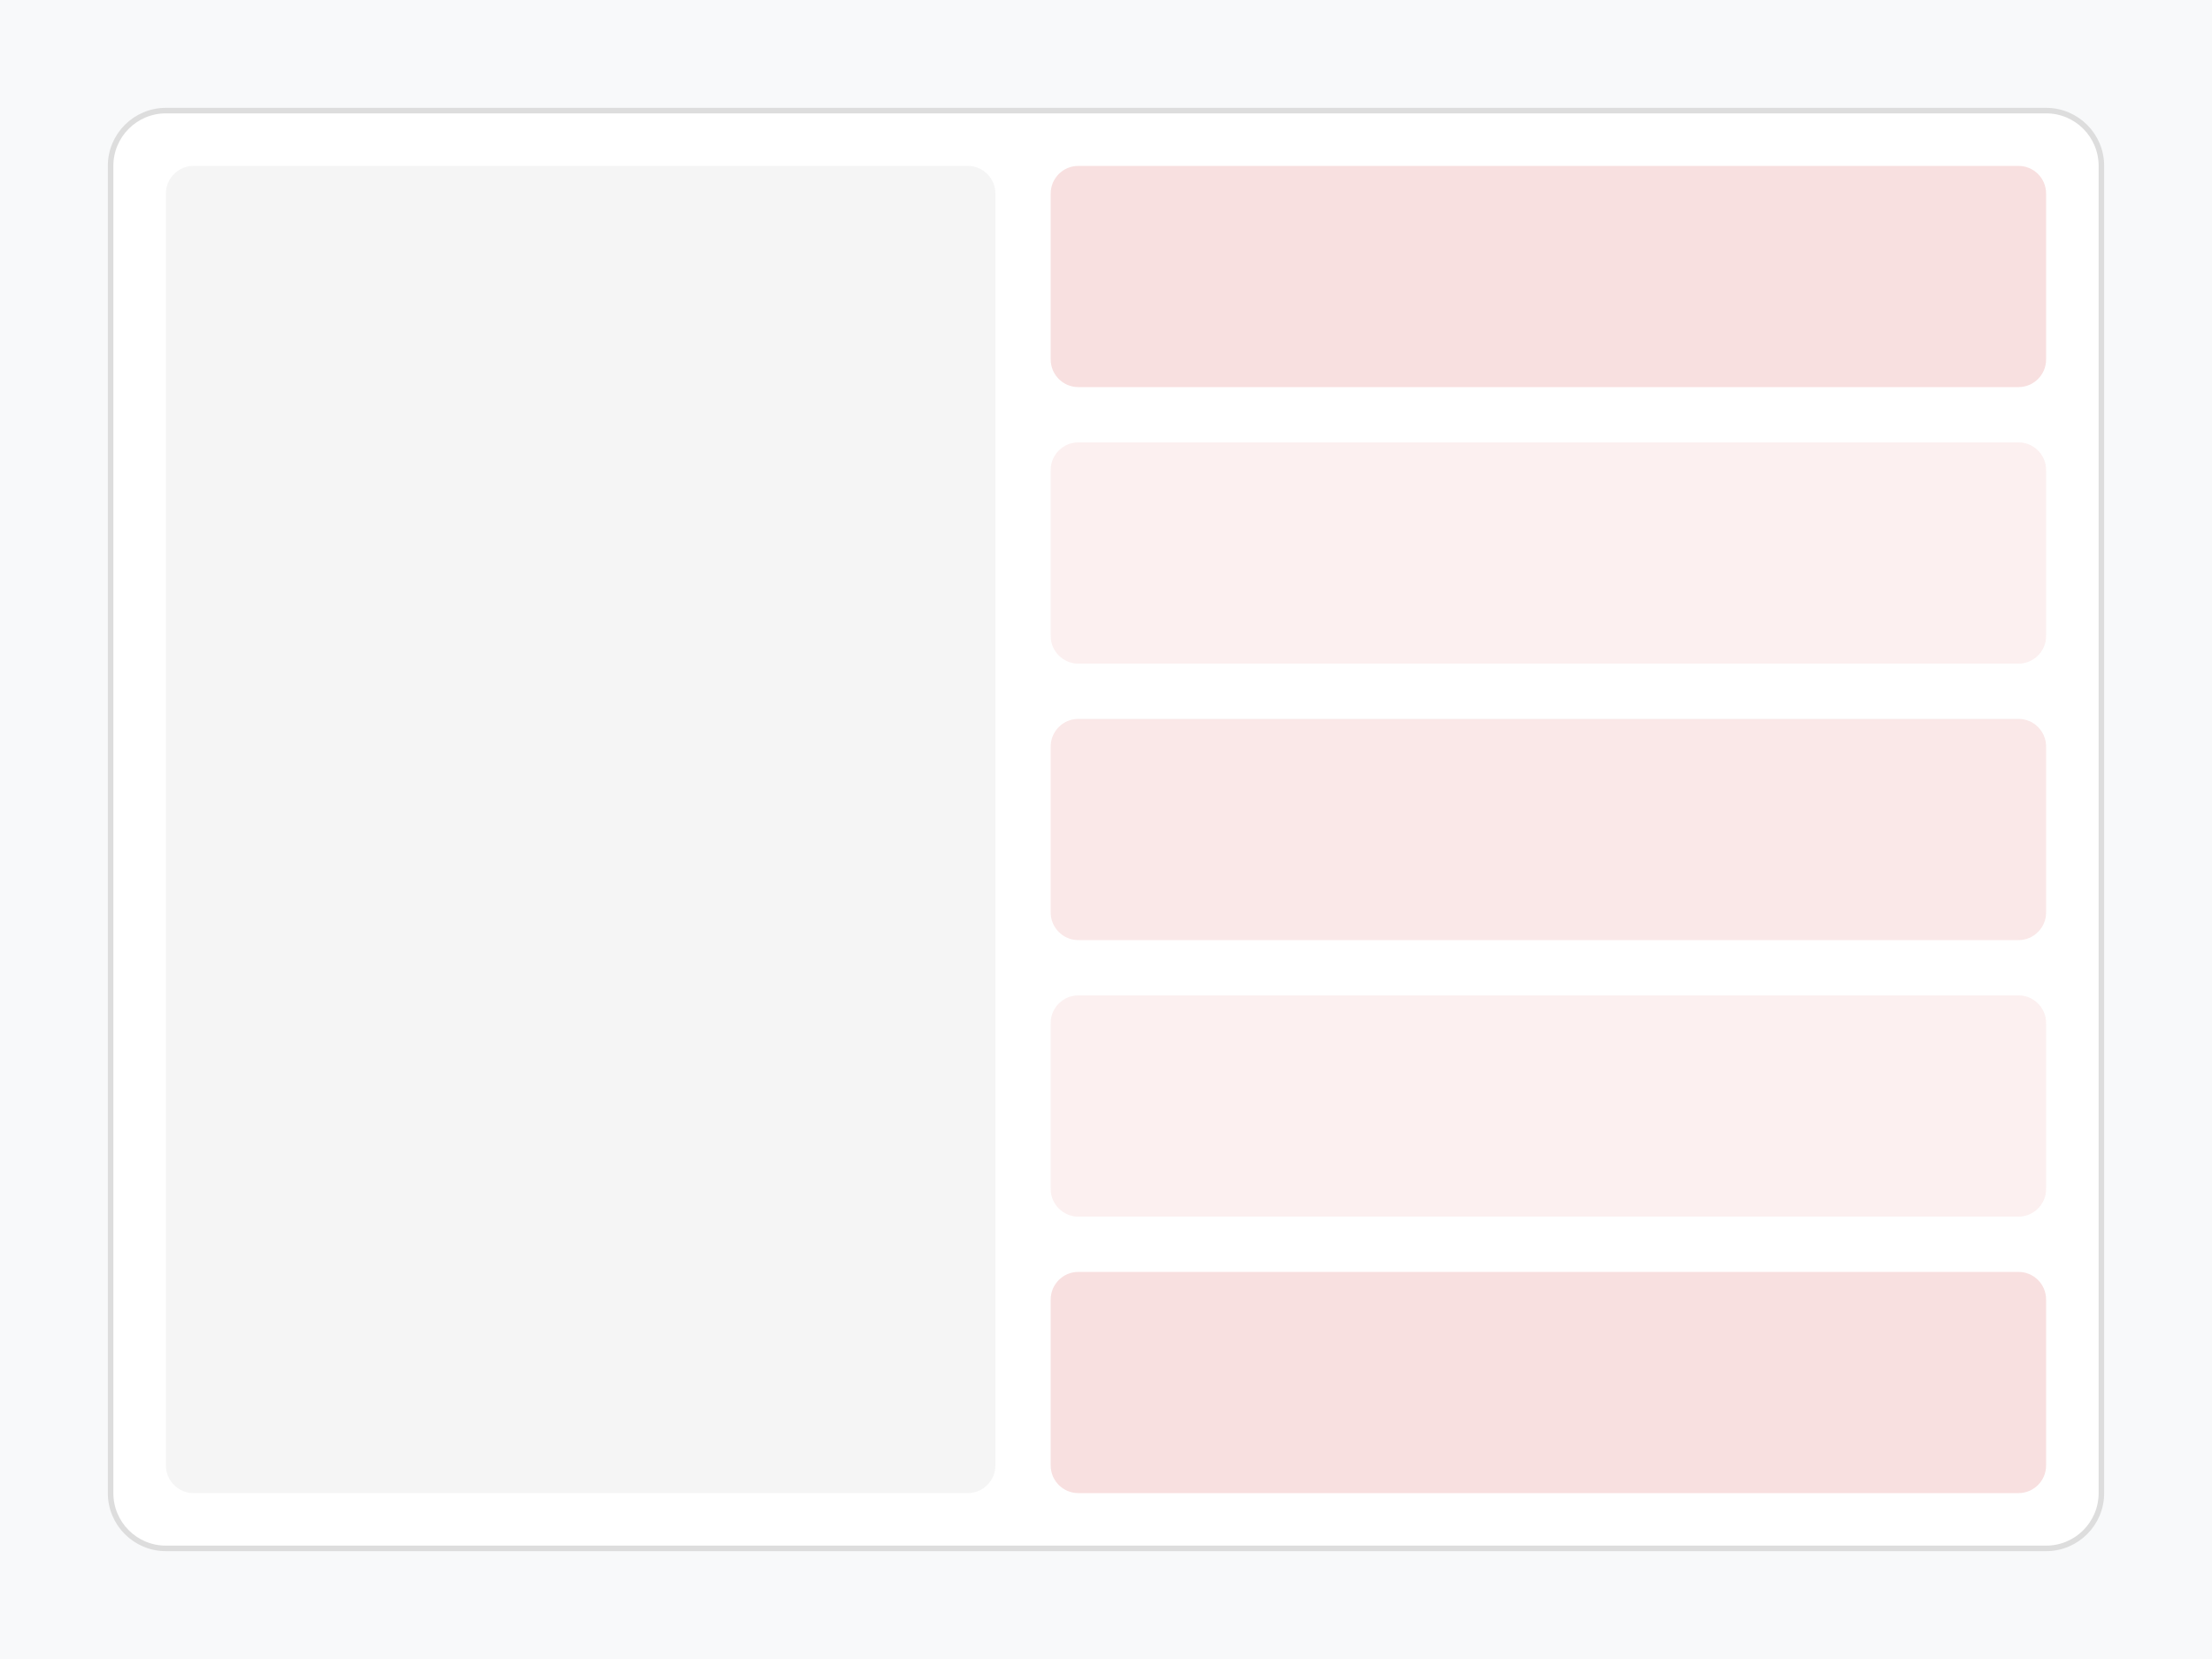
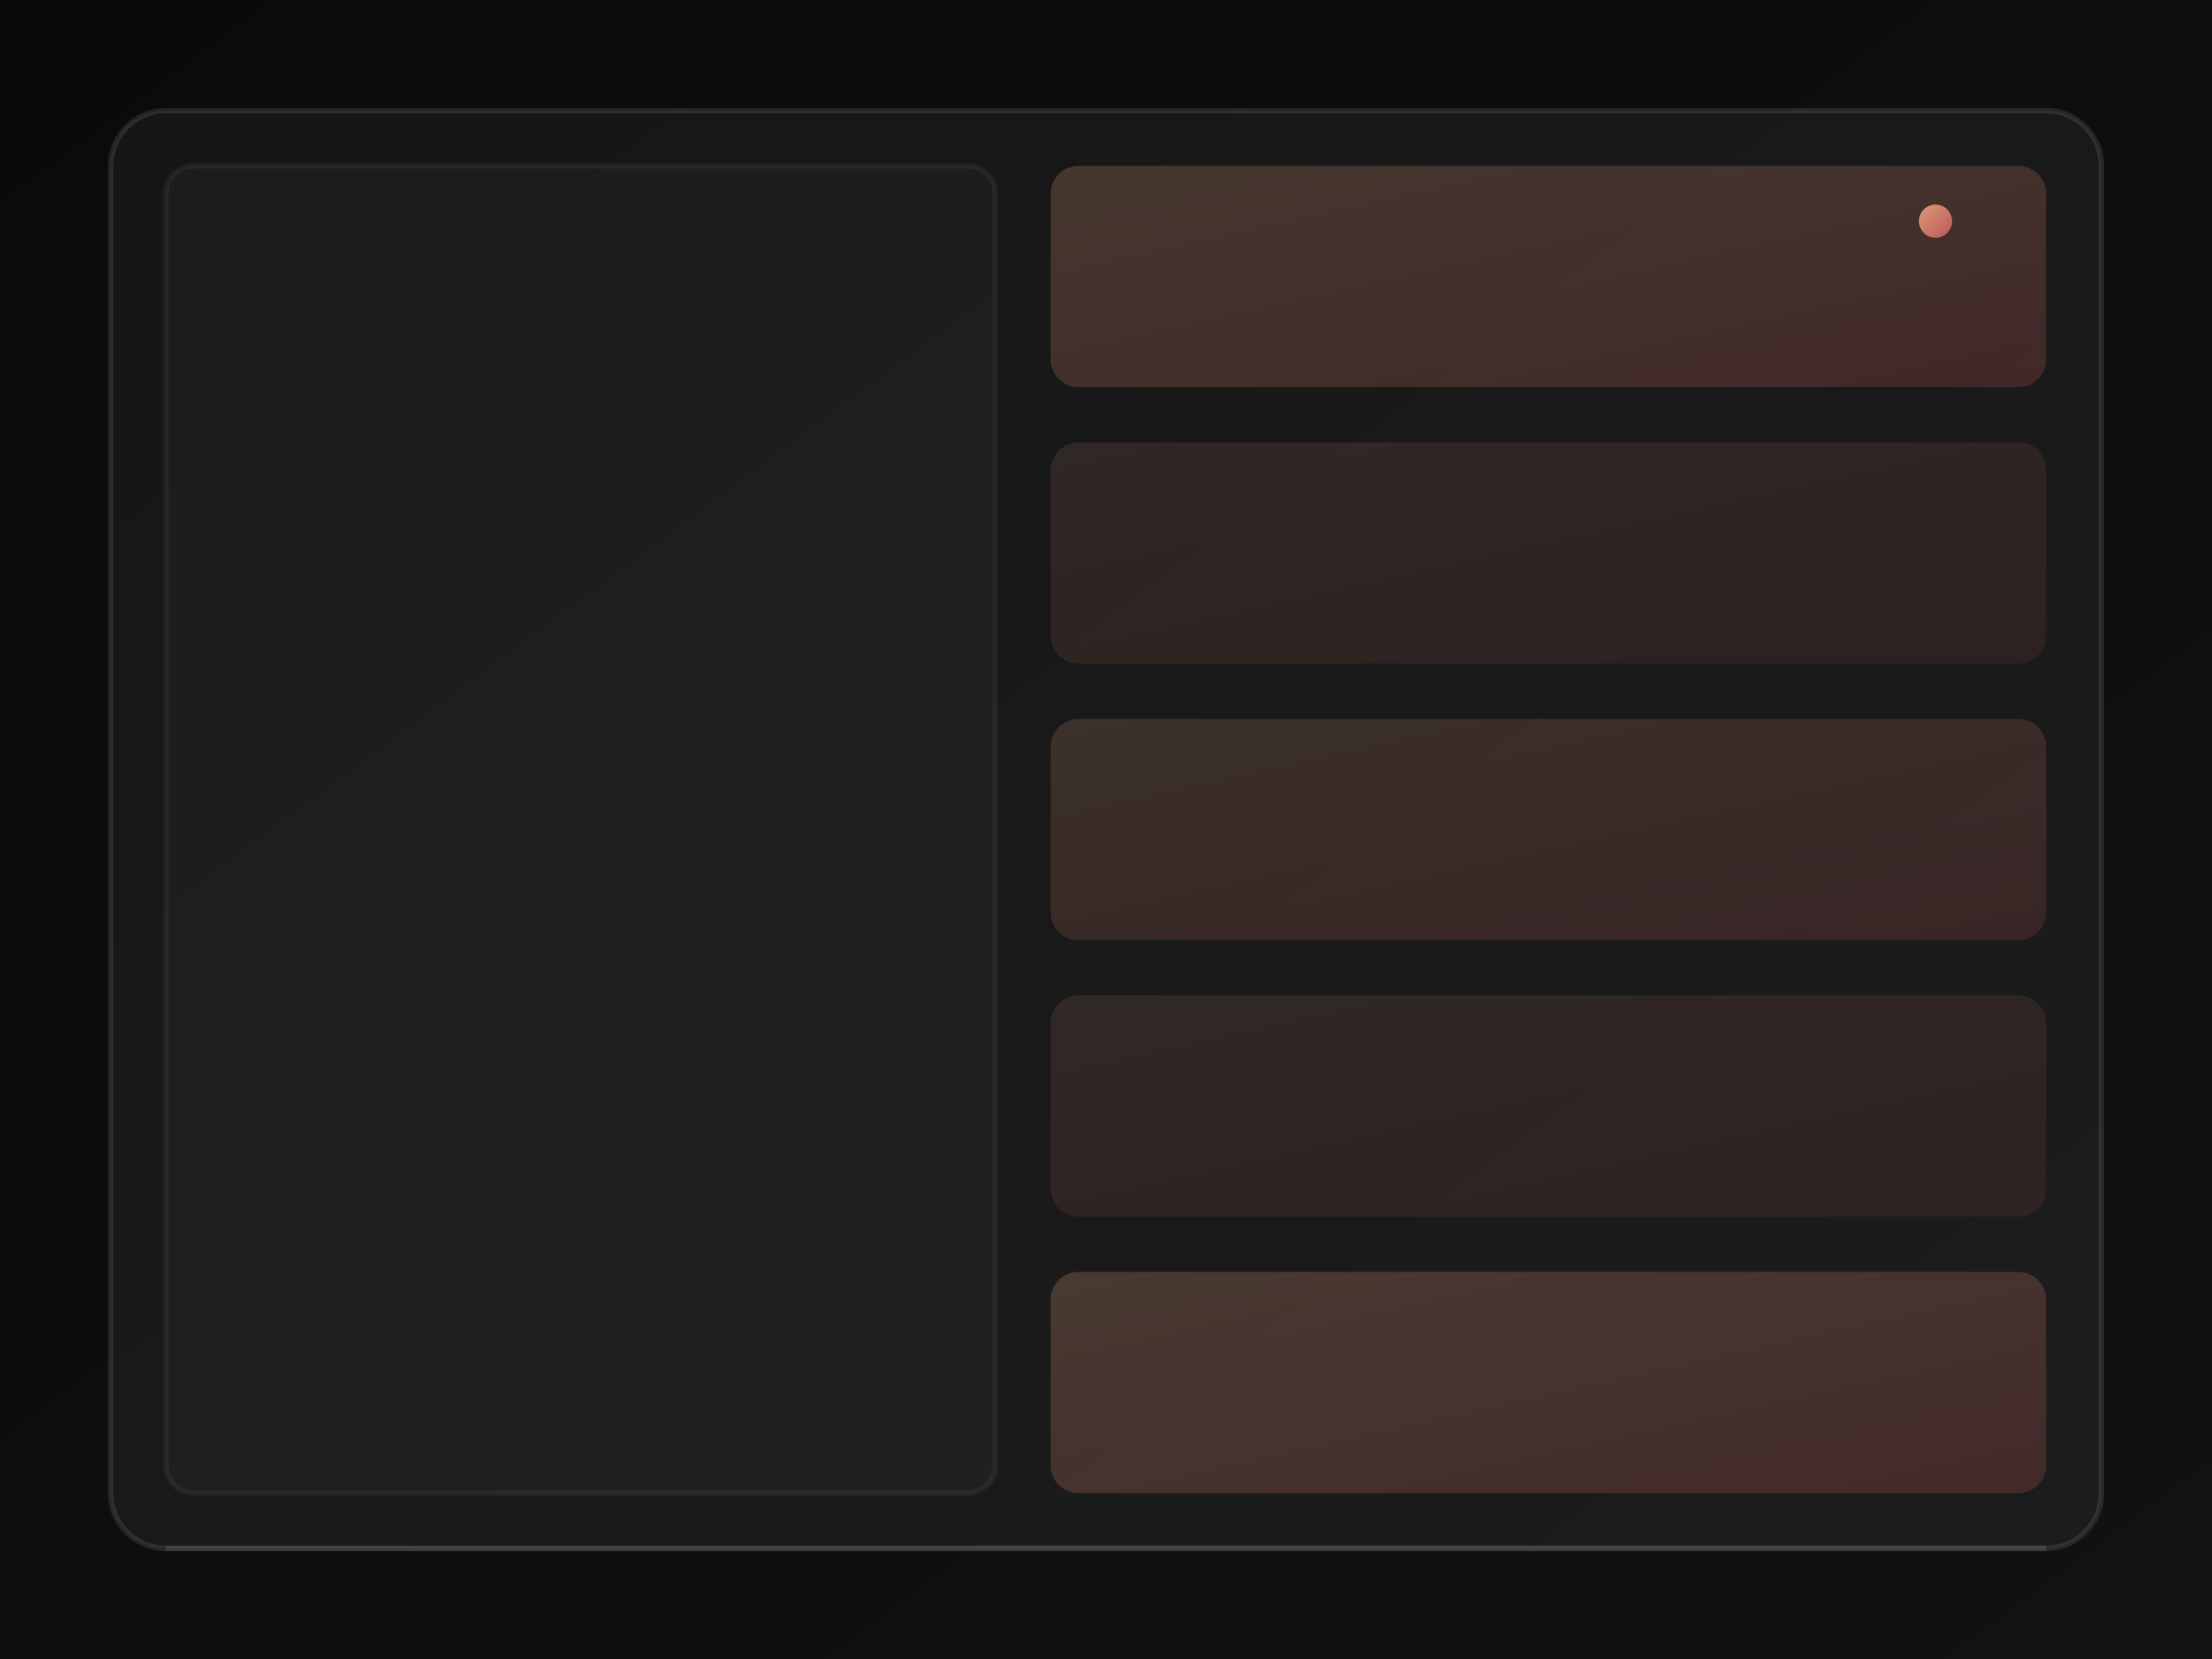
<svg xmlns="http://www.w3.org/2000/svg" width="400" height="300" viewBox="0 0 400 300">
-   <rect width="100%" height="100%" fill="#f8f9fa" />
-   <rect x="20" y="20" width="360" height="260" rx="10" fill="#fff" stroke="#ddd" />
-   <rect x="30" y="30" width="150" height="240" rx="5" fill="#f5f5f5" />
-   <rect x="190" y="30" width="180" height="40" rx="5" fill="#de6262" opacity="0.2" />
-   <rect x="190" y="80" width="180" height="40" rx="5" fill="#de6262" opacity="0.1" />
-   <rect x="190" y="130" width="180" height="40" rx="5" fill="#de6262" opacity="0.15" />
-   <rect x="190" y="180" width="180" height="40" rx="5" fill="#de6262" opacity="0.1" />
-   <rect x="190" y="230" width="180" height="40" rx="5" fill="#de6262" opacity="0.2" />
+   <defs>
+     <linearGradient id="bg" x1="0%" y1="0%" x2="100%" y2="100%">
+       <stop offset="0%" style="stop-color:#0a0a0a" />
+       <stop offset="100%" style="stop-color:#121212" />
+     </linearGradient>
+     <linearGradient id="accent" x1="0%" y1="0%" x2="100%" y2="100%">
+       <stop offset="0%" style="stop-color:#ffb88c" />
+       <stop offset="100%" style="stop-color:#de6262" />
+     </linearGradient>
+   </defs>
+   <rect width="100%" height="100%" fill="url(#bg)" />
+   <rect x="20" y="20" width="360" height="260" rx="10" fill="rgba(255,255,255,0.05)" stroke="rgba(255,255,255,0.1)" />
+   <rect x="30" y="30" width="150" height="240" rx="5" fill="rgba(255,255,255,0.03)" stroke="rgba(255,255,255,0.05)" />
+   <rect x="190" y="30" width="180" height="40" rx="5" fill="url(#accent)" opacity="0.2" />
+   <rect x="190" y="80" width="180" height="40" rx="5" fill="url(#accent)" opacity="0.1" />
+   <rect x="190" y="130" width="180" height="40" rx="5" fill="url(#accent)" opacity="0.15" />
+   <rect x="190" y="180" width="180" height="40" rx="5" fill="url(#accent)" opacity="0.1" />
+   <rect x="190" y="230" width="180" height="40" rx="5" fill="url(#accent)" opacity="0.2" />
+   <path d="M30 280 L370 280" stroke="rgba(255,255,255,0.1)" stroke-width="1" />
+   <circle cx="350" cy="40" r="3" fill="url(#accent)" opacity="0.8" />
</svg>
